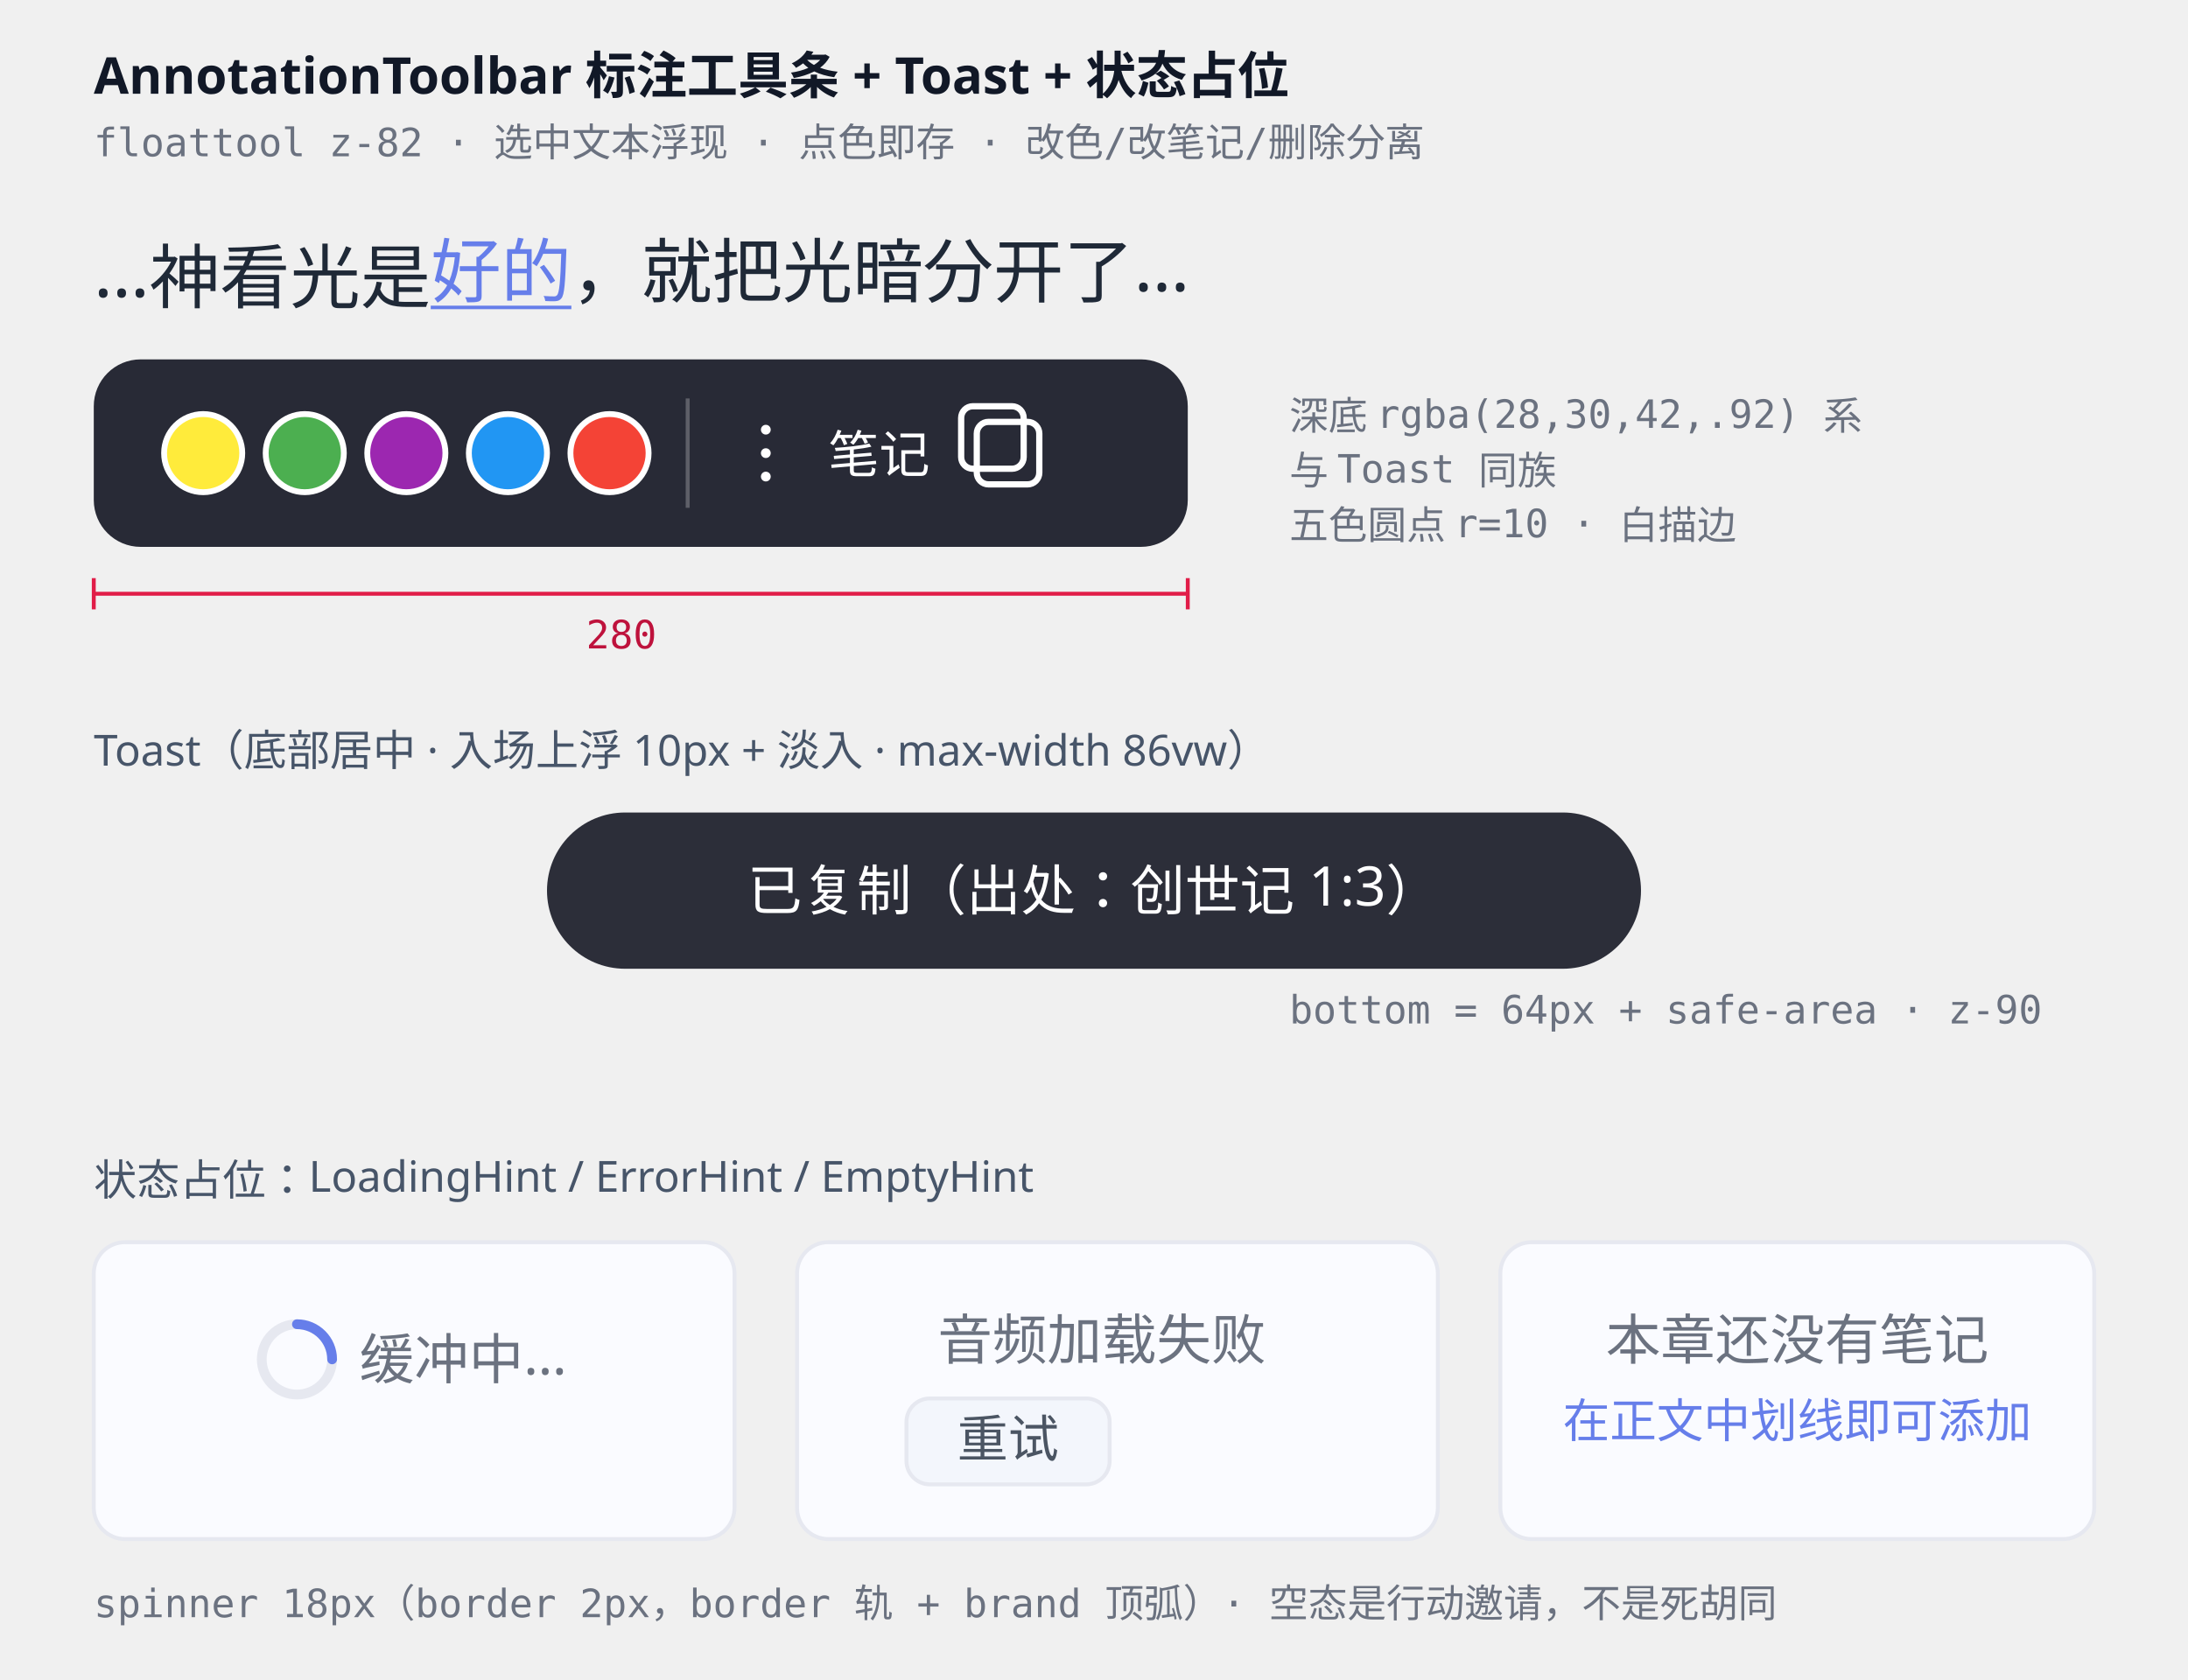
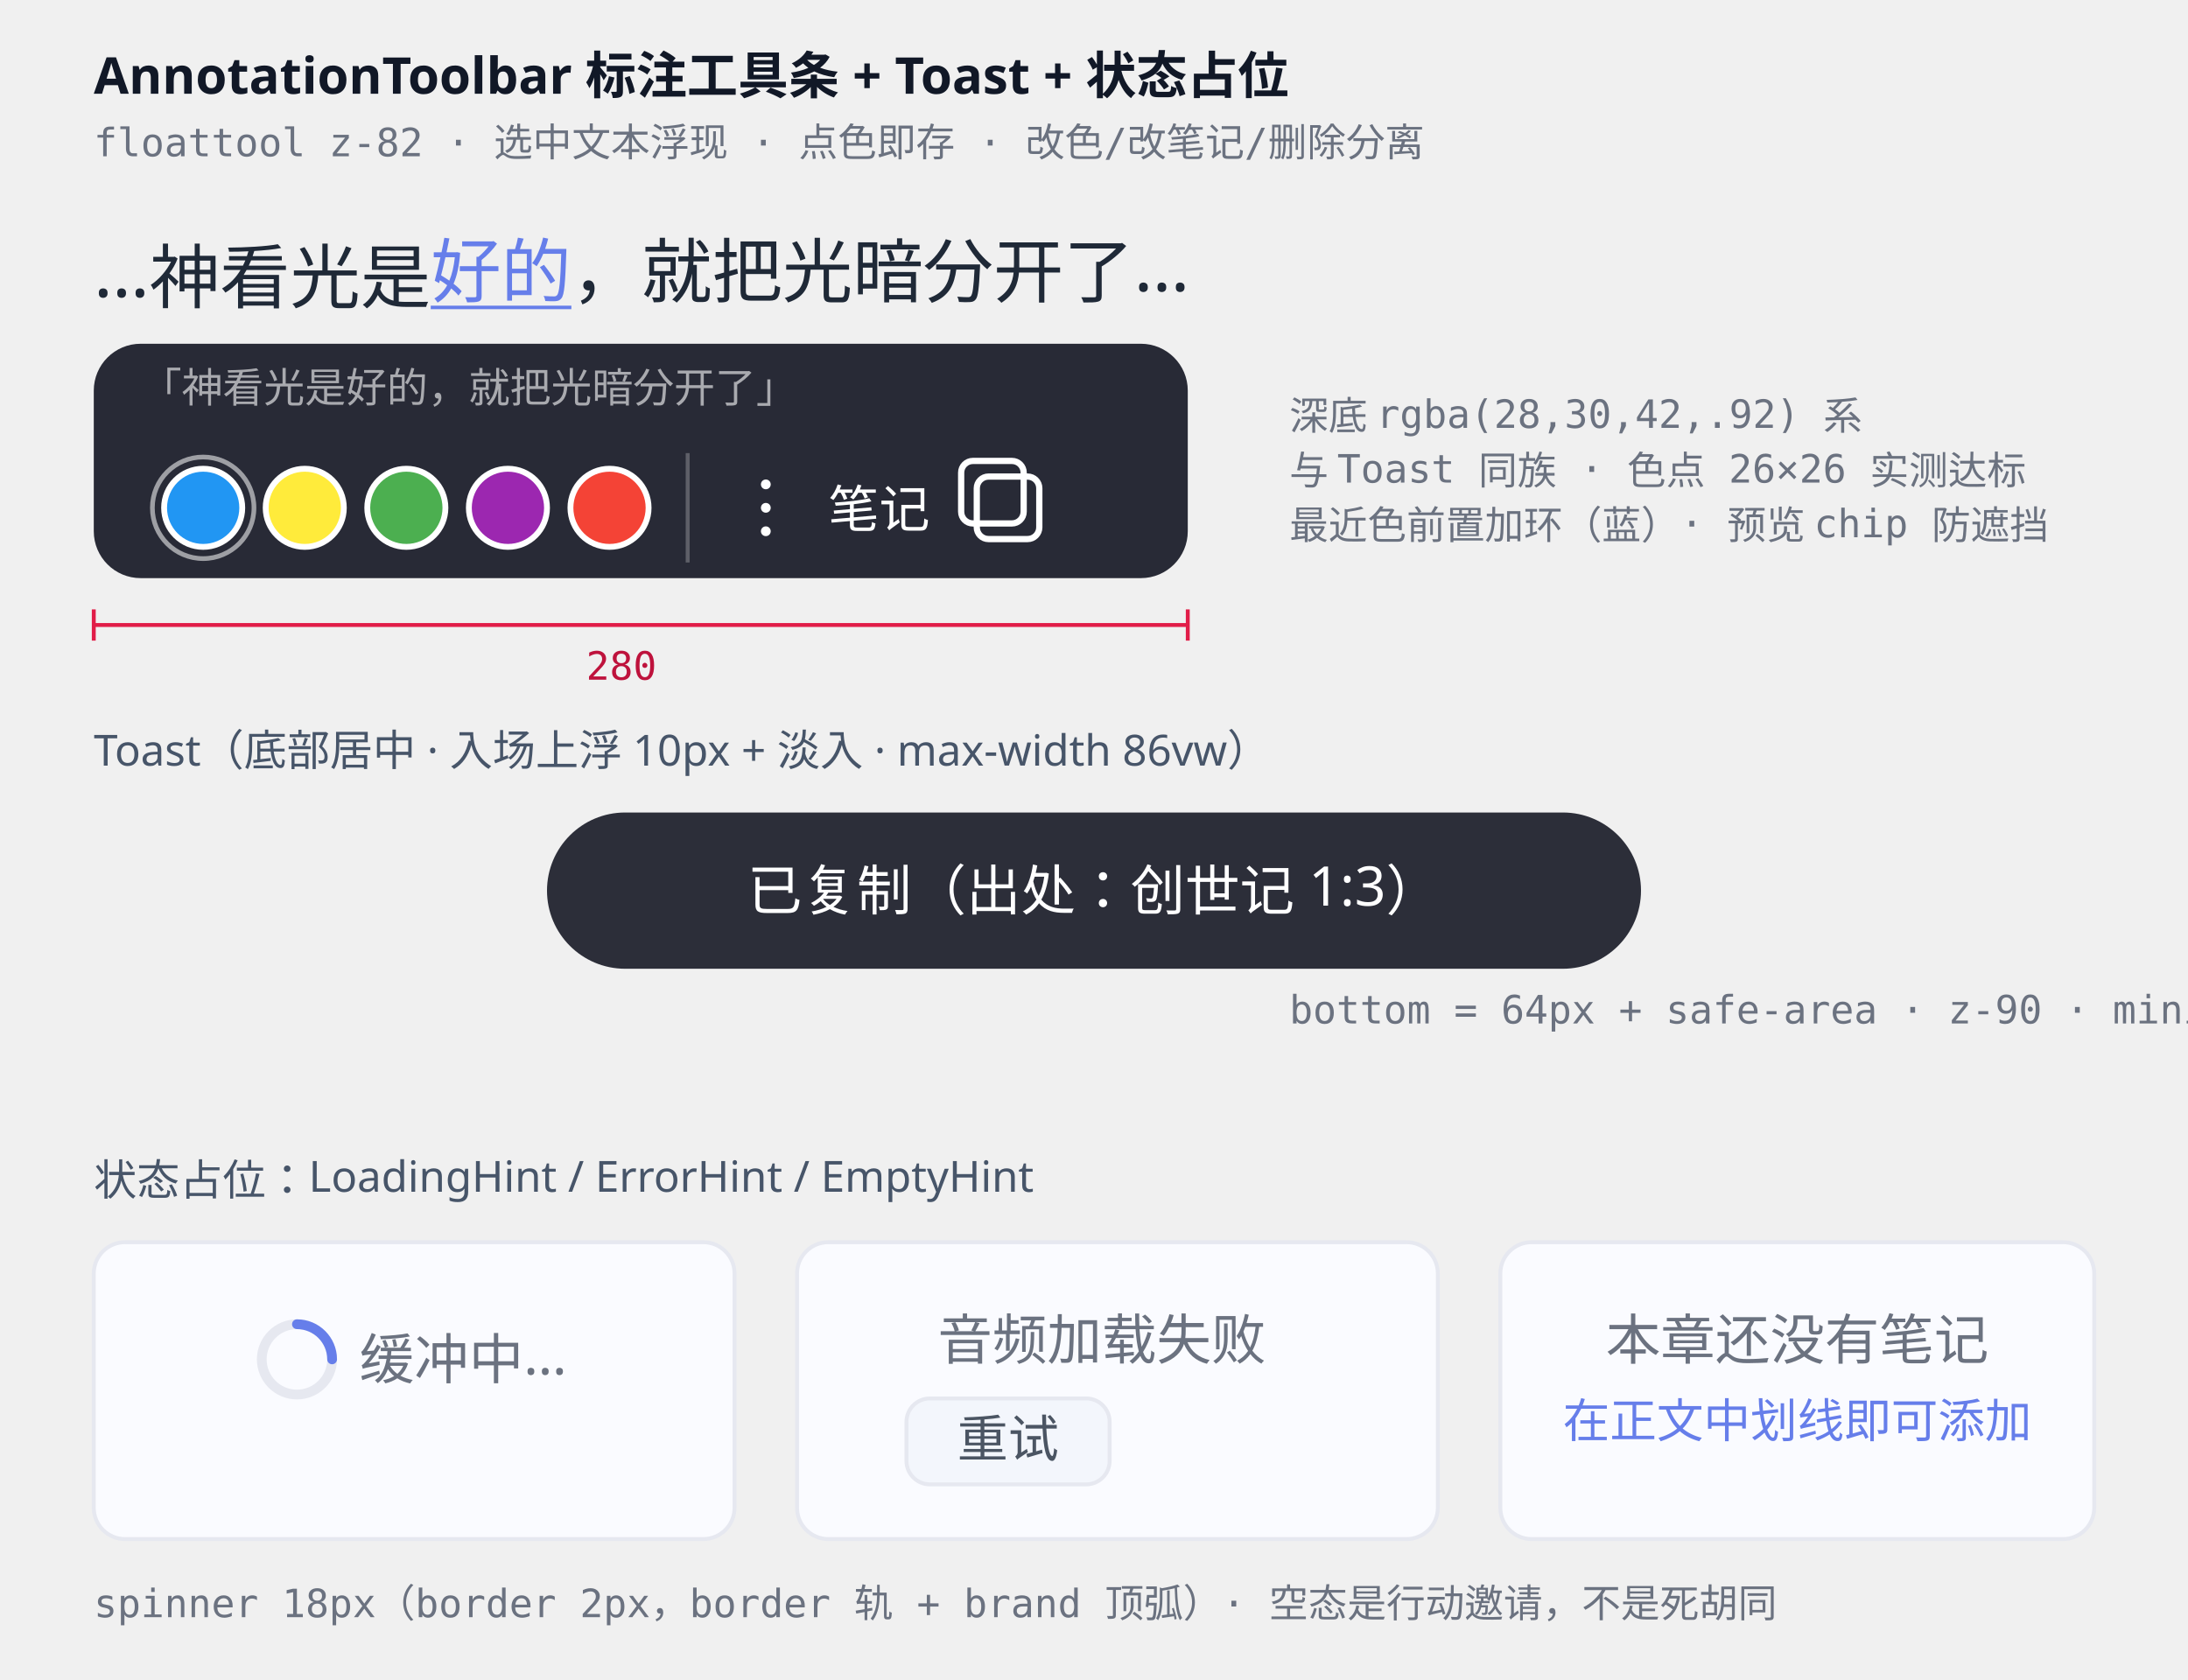
<svg xmlns="http://www.w3.org/2000/svg" width="560" height="430" viewBox="0 0 560 430">
  <style>
    .t{font-family:'PingFang SC','Microsoft YaHei','Noto Sans SC',sans-serif;}
    .m{font-family:Consolas,Menlo,monospace;font-size:10px;fill:#be123c;}
    .dim{stroke:#e11d48;stroke-width:1;fill:none;}
    .cap{font-family:'PingFang SC',sans-serif;font-size:11px;fill:#475569;}
    .nt{font-family:Consolas,Menlo,monospace;font-size:10px;fill:#6b7280;}
    .hd{font-family:'PingFang SC',sans-serif;font-size:13px;font-weight:700;fill:#111827;}
  </style>
  <text class="hd" x="24" y="24">AnnotationToolbar 标注工具条 + Toast + 状态占位</text>
  <text class="nt" x="24" y="40">floattool z-82 · 选中文本浮现 · 点色即存 · 改色/改笔记/删除分离</text>
  <text class="t" x="24" y="76" font-size="18" fill="#1f2937">…神看光是<tspan fill="#667eea" text-decoration="underline">好的</tspan>，就把光暗分开了…</text>
-   <rect x="24" y="92" width="280" height="48" rx="12" fill="#1c1e2a" opacity=".94" />
+   <rect x="24" y="88" width="280" height="60" rx="12" fill="#1c1e2a" opacity=".94" />
+   <text class="t" x="36" y="103" font-size="10.5" fill="rgba(255,255,255,.6)">「神看光是好的，就把光暗分开了」</text>
  <g>
-     <circle cx="52" cy="116" r="10" fill="#FFEB3B" stroke="#fff" stroke-width="1.5" />
-     <circle cx="78" cy="116" r="10" fill="#4CAF50" stroke="#fff" stroke-width="1.5" />
-     <circle cx="104" cy="116" r="10" fill="#9C27B0" stroke="#fff" stroke-width="1.5" />
-     <circle cx="130" cy="116" r="10" fill="#2196F3" stroke="#fff" stroke-width="1.5" />
-     <circle cx="156" cy="116" r="10" fill="#F44336" stroke="#fff" stroke-width="1.5" />
+     <circle cx="52" cy="130" r="10" fill="#2196F3" stroke="#fff" stroke-width="1.5" />
+     <circle cx="52" cy="130" r="13" fill="none" stroke="rgba(255,255,255,.55)" stroke-width="1.2" />
+     <circle cx="78" cy="130" r="10" fill="#FFEB3B" stroke="#fff" stroke-width="1.5" />
+     <circle cx="104" cy="130" r="10" fill="#4CAF50" stroke="#fff" stroke-width="1.5" />
+     <circle cx="130" cy="130" r="10" fill="#9C27B0" stroke="#fff" stroke-width="1.5" />
+     <circle cx="156" cy="130" r="10" fill="#F44336" stroke="#fff" stroke-width="1.5" />
  </g>
-   <line x1="176" y1="102" x2="176" y2="130" stroke="rgba(255,255,255,.25)" />
-   <path d="M196 110h.01M196 116h.01M196 122h.01" stroke="#fff" stroke-width="2.5" stroke-linecap="round" />
-   <text class="t" x="212" y="121" font-size="13" fill="#fff">笔记</text>
-   <rect x="246" y="104" width="16" height="16" rx="3" stroke="#fff" stroke-width="1.6" fill="none" />
-   <rect x="250" y="108" width="16" height="16" rx="3" stroke="#fff" stroke-width="1.6" fill="none" />
+   <line x1="176" y1="116" x2="176" y2="144" stroke="rgba(255,255,255,.25)" />
+   <path d="M196 124h.01M196 130h.01M196 136h.01" stroke="#fff" stroke-width="2.5" stroke-linecap="round" />
+   <text class="t" x="212" y="135" font-size="13" fill="#fff">笔记</text>
+   <rect x="246" y="118" width="16" height="16" rx="3" stroke="#fff" stroke-width="1.6" fill="none" />
+   <rect x="250" y="122" width="16" height="16" rx="3" stroke="#fff" stroke-width="1.6" fill="none" />
  <g class="dim">
-     <line x1="24" y1="152" x2="304" y2="152" />
-     <line x1="24" y1="148" x2="24" y2="156" />
-     <line x1="304" y1="148" x2="304" y2="156" />
+     <line x1="24" y1="160" x2="304" y2="160" />
+     <line x1="24" y1="156" x2="24" y2="164" />
+     <line x1="304" y1="156" x2="304" y2="164" />
  </g>
-   <text class="m" x="150" y="166">280</text>
+   <text class="m" x="150" y="174">280</text>
  <text class="nt" x="330" y="110">深底 rgba(28,30,42,.92) 系</text>
-   <text class="nt" x="330" y="124">与 Toast 同族</text>
-   <text class="nt" x="330" y="138">五色圆点 r=10 · 白描边</text>
+   <text class="nt" x="330" y="124">与 Toast 同族 · 色点 26×26 实测达标</text>
+   <text class="nt" x="330" y="138">最近色前置加环（蓝）· 预览 chip 防遮挡</text>
  <text class="cap" x="24" y="196">Toast（底部居中 · 入场上浮 10px + 淡入 · max-width 86vw）</text>
  <rect x="140" y="208" width="280" height="40" rx="20" fill="rgba(28,30,42,.92)" />
  <text class="t" x="280" y="233" font-size="14" fill="#fff" text-anchor="middle">已复制（出处：创世记 1:3）</text>
  <path d="M280 206 l-4 -8 h8 z" fill="none" />
-   <text class="nt" x="330" y="262">bottom = 64px + safe-area · z-90</text>
+   <text class="nt" x="330" y="262">bottom = 64px + safe-area · z-90 · mini-audio 时让位 118px</text>
  <text class="cap" x="24" y="306">状态占位：LoadingHint / ErrorHint / EmptyHint</text>
  <rect x="24" y="318" width="164" height="76" rx="8" fill="#fafbff" stroke="#e6e8f0" />
  <circle cx="76" cy="348" r="9" stroke="#e6e8f0" stroke-width="2.5" fill="none" />
  <path d="M76 339 a9 9 0 0 1 9 9" stroke="#667eea" stroke-width="2.5" fill="none" stroke-linecap="round" />
  <text class="t" x="92" y="353" font-size="14" fill="#6b7280">缓冲中…</text>
  <rect x="204" y="318" width="164" height="76" rx="8" fill="#fafbff" stroke="#e6e8f0" />
  <text class="t" x="240" y="348" font-size="14" fill="#6b7280">音频加载失败</text>
  <rect x="232" y="358" width="52" height="22" rx="6" fill="#f3f6fc" stroke="#e6e8f0" />
  <text class="t" x="258" y="373" font-size="13" fill="#4b5563" text-anchor="middle">重试</text>
  <rect x="384" y="318" width="152" height="76" rx="8" fill="#fafbff" stroke="#e6e8f0" />
  <text class="t" x="460" y="348" font-size="14" fill="#6b7280" text-anchor="middle">本章还没有笔记</text>
  <text class="t" x="460" y="368" font-size="12" fill="#667eea" text-anchor="middle">在正文中划线即可添加</text>
  <text class="nt" x="24" y="414">spinner 18px（border 2px，border 轨 + brand 顶弧）· 空态是行动邀请，不是死胡同</text>
</svg>
